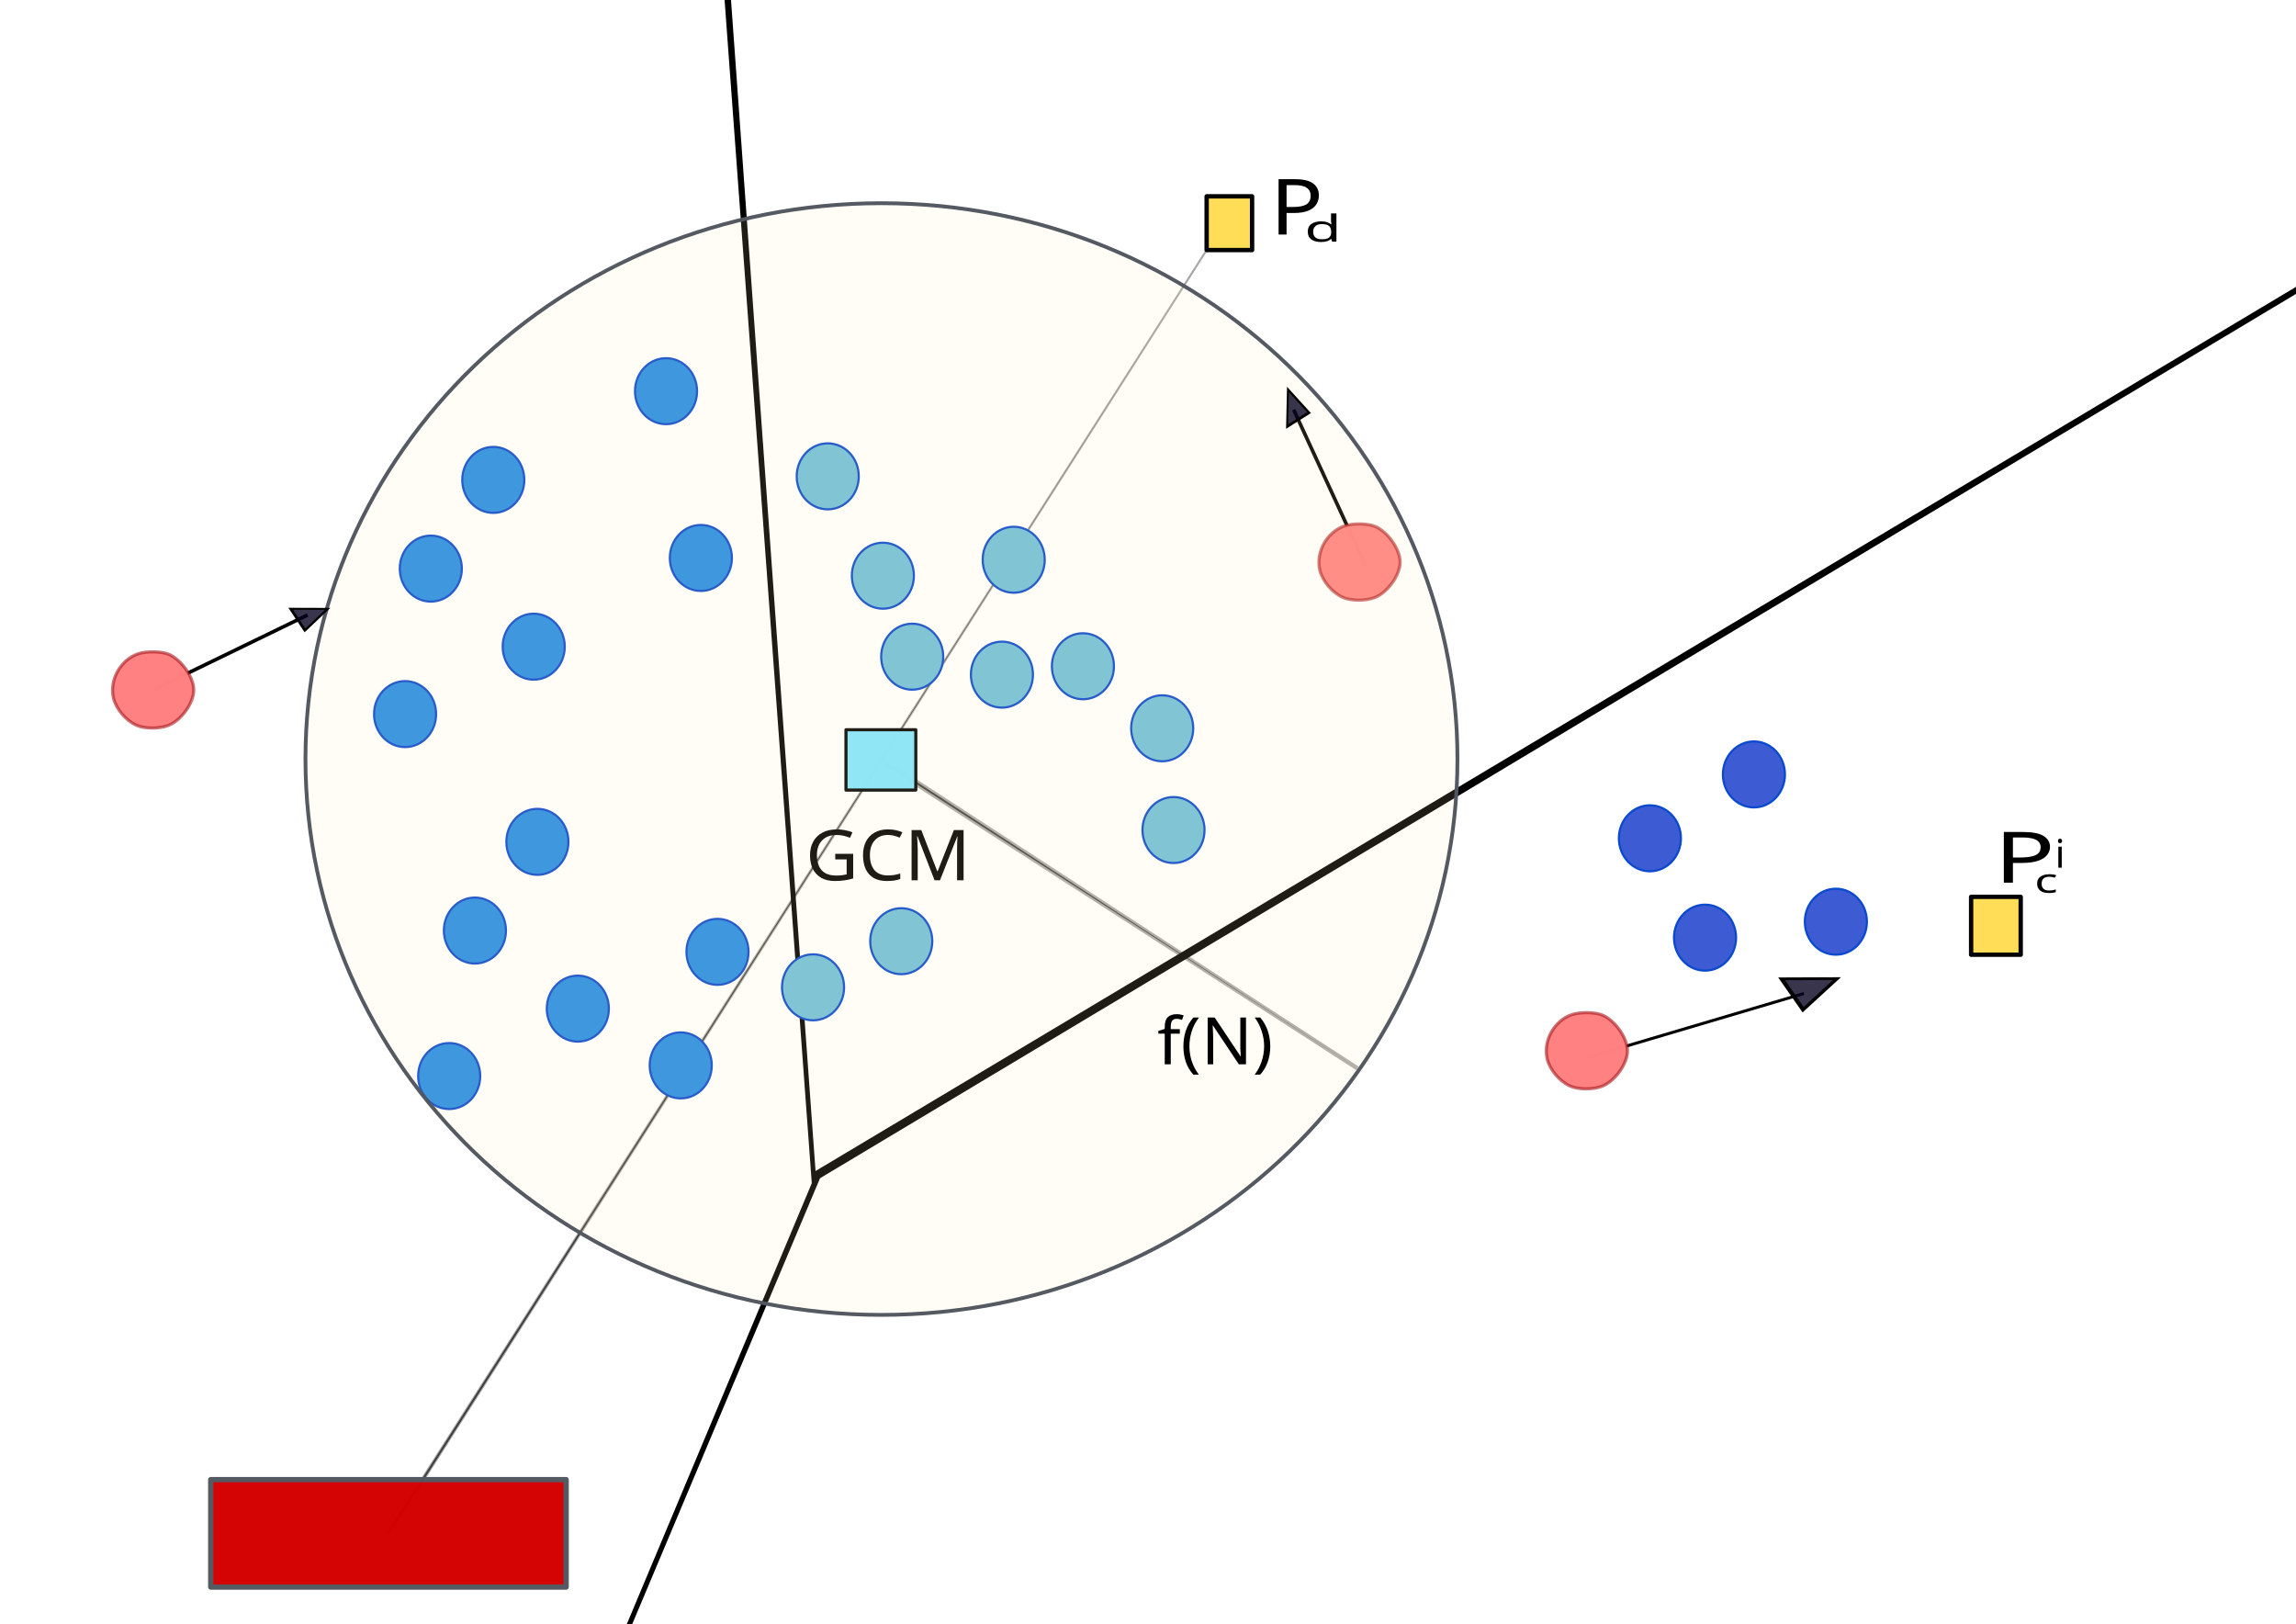
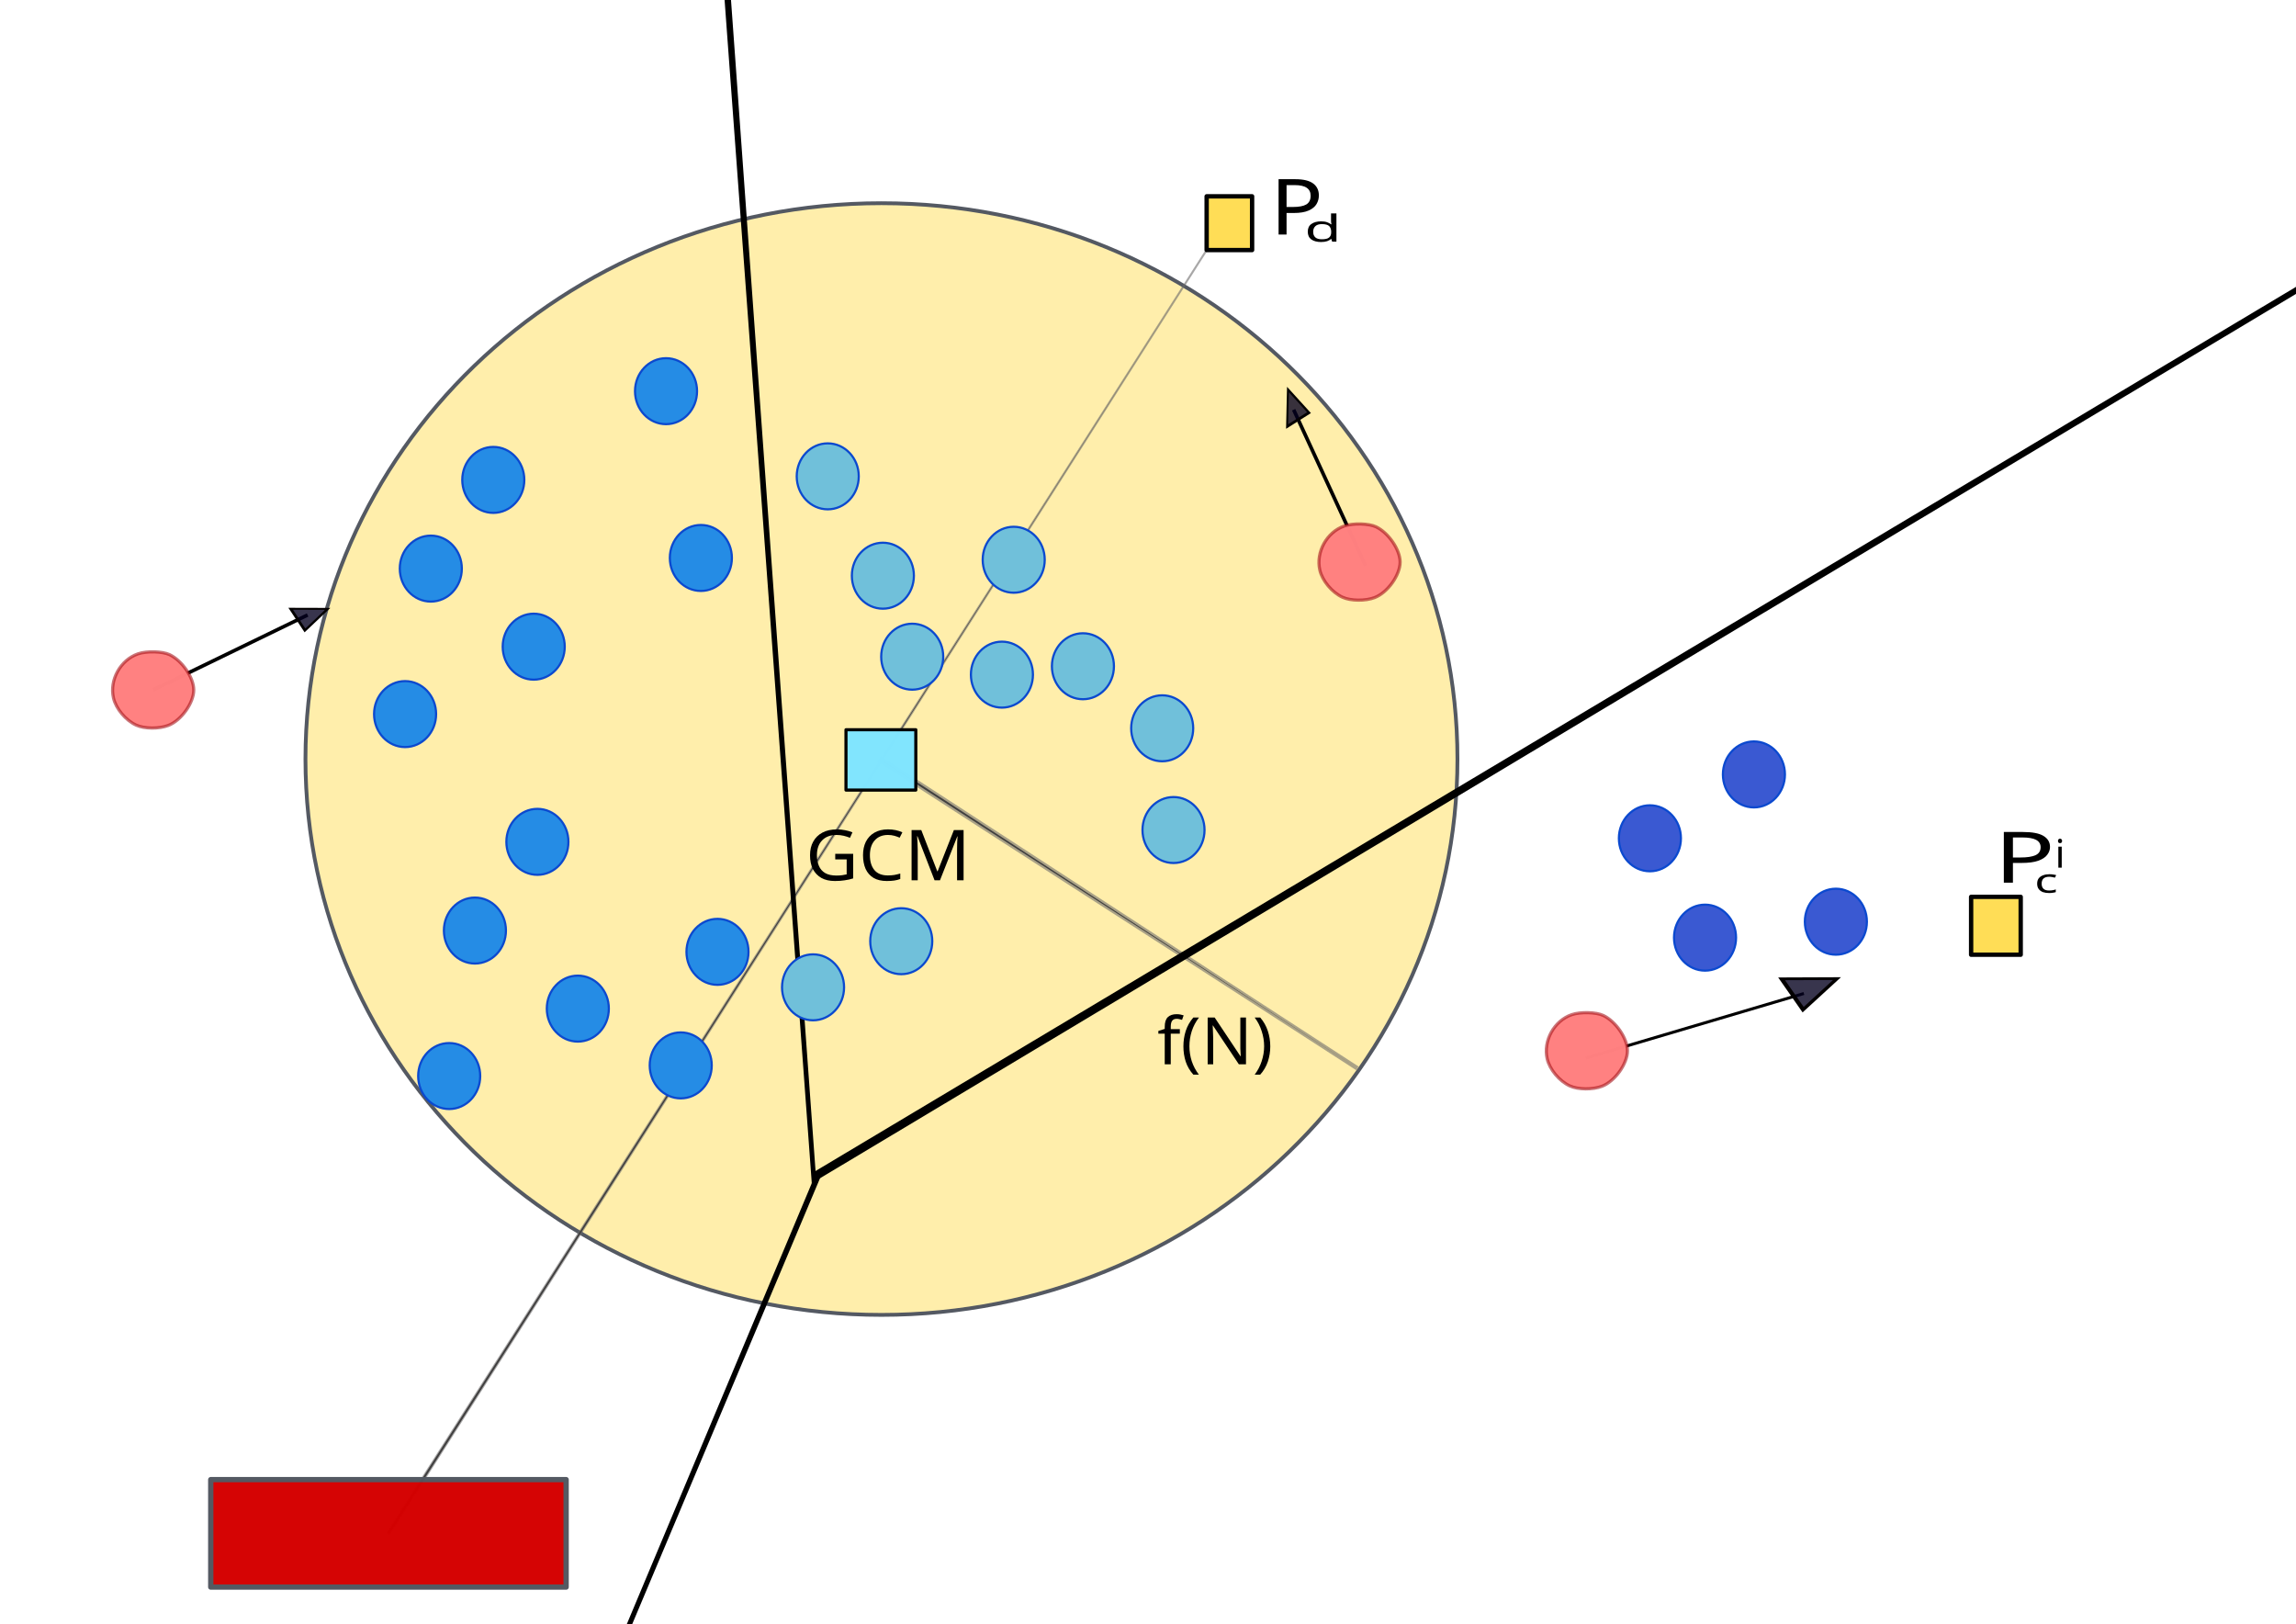
<svg xmlns="http://www.w3.org/2000/svg" xmlns:ns1="http://www.openswatchbook.org/uri/2009/osb" width="297mm" height="210mm" viewBox="0 0 297 210" version="1.1" id="svg8">
  <defs id="defs2">
    <rect x="134.371" y="65.579" width="14.363" height="13.229" id="rect1118" />
    <linearGradient id="linearGradient1070" ns1:paint="solid">
      <stop style="stop-color:#840080;stop-opacity:0.012;" offset="0" id="stop1068" />
    </linearGradient>
  </defs>
  <g id="layer1" transform="translate(-33.76511,-27.90648)">
+     <ellipse style="opacity:0.984;fill:#ffeeaa;fill-opacity:1;stroke:#515660;stroke-width:0.49;stroke-linejoin:round;stroke-miterlimit:4;stroke-dasharray:none;stroke-dashoffset:3.575;paint-order:fill markers stroke" id="path1064" cx="147.786" cy="126.077" rx="74.508" ry="71.889" />
    <path style="fill:#000000;fill-rule:nonzero;stroke:#6d6c6c;stroke-width:0.565;stroke-linecap:butt;stroke-linejoin:miter;stroke-opacity:0.585;stroke-miterlimit:4;stroke-dasharray:none" d="m 147.714,126.189 c 0,0 -0.072,0.111 -0.072,0.111 12.329,7.979 49.39,31.806 61.719,39.785 -12.329,-7.979 -49.246,-32.028 -61.576,-40.007 0,0 -0.072,0.111 -0.072,0.111 z" id="path1162" />
    <path style="fill:#000000;fill-rule:nonzero;stroke:#6d6c6c;stroke-width:0.265px;stroke-linecap:butt;stroke-linejoin:miter;stroke-opacity:0.585" d="m 84.012,226.22 c 0,0 0.112,0.071 0.112,0.071 C 105.291,193.097 168.683,93.441 189.851,60.246 168.683,93.441 105.068,192.954 83.9,226.149 c 0,0 0.112,0.071 0.112,0.071 z" id="path1158" />
    <path style="fill:none;stroke:#000000;stroke-width:0.466px;stroke-linecap:butt;stroke-linejoin:miter;stroke-opacity:1" d="m 201.106,80.898 c 3.098,6.722 6.196,13.445 9.294,20.168" id="path1104-4-8" />
    <path style="fill:none;stroke:#000000;stroke-width:0.383px;stroke-linecap:butt;stroke-linejoin:miter;stroke-opacity:1" d="m 267.108,156.399 c -9.399,2.783 -18.8,5.566 -28.203,8.35" id="path1104-4" />
    <path style="fill:#05001f;fill-opacity:0.791;stroke:#030000;stroke-width:0.265;stroke-miterlimit:4;stroke-dasharray:none;stroke-opacity:1" id="path1138-7" transform="matrix(2.099346,-0.2798659,0.1583889,1.317671,4.554034,87.57598)" d="m 121.33,76.54 -2.28,2.564 -1.08,-3.256 z" />
    <path style="fill:#000000;fill-rule:nonzero;stroke:#000000;stroke-width:0.6;stroke-linecap:butt;stroke-linejoin:miter;stroke-miterlimit:4;stroke-dasharray:none;stroke-opacity:1" d="m 125.622,-3.458 c 0,0 -0.129,0.009 -0.129,0.009 C 128.184,33.447 136.388,144.125 139.08,181.021 136.388,144.125 128.443,33.429 125.751,-3.467 c 0,0 -0.129,0.009 -0.129,0.009 z" id="path876" />
    <path style="fill:#000000;fill-rule:nonzero;stroke:#000000;stroke-width:0.763;stroke-linecap:butt;stroke-linejoin:miter;stroke-miterlimit:4;stroke-dasharray:none;stroke-opacity:1" d="m 139.588,179.803 c 0,0 0.086,0.144 0.086,0.144 41.301,-24.702 165.12,-98.951 206.421,-123.653 -41.301,24.702 -165.292,98.663 -206.594,123.364 0,0 0.086,0.144 0.086,0.144 z" id="path872" />
    <text xml:space="preserve" id="text1116" style="font-style:normal;font-weight:normal;font-size:10.583px;line-height:1.25;font-family:sans-serif;white-space:pre;shape-inside:url(#rect1118);fill:#000000;fill-opacity:1;stroke:none;" />
    <ellipse style="fill:#70c0da;fill-opacity:1;stroke:#0b49cf;stroke-width:0.28;stroke-miterlimit:4;stroke-dasharray:none;stroke-opacity:1" id="path84-5" cx="164.894" cy="100.301" rx="4.013" ry="4.266" />
    <rect style="opacity:0.99;fill:#80e5ff;stroke:#000000;stroke-width:0.406;stroke-linejoin:round;stroke-dashoffset:3.575;paint-order:fill markers stroke" id="rect866" width="9.033" height="7.802" x="143.197" y="122.288" />
    <text xml:space="preserve" style="font-size:9.248px;line-height:1.25;font-family:sans-serif;letter-spacing:0px;stroke-width:0.231" x="135.564" y="144.28" id="text870" transform="scale(1.017793,0.982518)">
      <tspan id="tspan868" x="135.564" y="144.28" style="stroke-width:0.231">GCM</tspan>
    </text>
    <rect style="opacity:0.99;fill:#ffdd55;stroke:#000000;stroke-width:0.565;stroke-linejoin:round;stroke-miterlimit:4;stroke-dasharray:none;stroke-dashoffset:3.575;stroke-opacity:1;paint-order:fill markers stroke" id="rect888" width="5.88" height="6.949" x="189.851" y="53.297" />
    <rect style="opacity:0.99;fill:#ffdd55;stroke:#000000;stroke-width:0.565;stroke-linejoin:round;stroke-miterlimit:4;stroke-dasharray:none;stroke-dashoffset:3.575;stroke-opacity:1;paint-order:fill markers stroke" id="rect890" width="6.414" height="7.484" x="288.74" y="143.901" />
    <text xml:space="preserve" style="font-size:10.688px;line-height:1.25;font-family:sans-serif;letter-spacing:0px;stroke-width:0.267" x="185.882" y="62.054" id="text894" transform="scale(1.065497,0.9385287)">
      <tspan id="tspan892" x="185.882" y="62.054" style="stroke-width:0.267">P</tspan>
    </text>
    <text xml:space="preserve" style="font-size:9.424px;line-height:1.25;font-family:sans-serif;letter-spacing:0px;baseline-shift:sub;stroke-width:0.32" x="158.846" y="72.305" id="text898" transform="scale(1.274781,0.7844485)">
      <tspan id="tspan896" x="158.846" y="72.305" style="font-size:6.126px;baseline-shift:sub;stroke-width:0.32">d</tspan>
    </text>
    <text xml:space="preserve" style="font-size:10.946px;line-height:1.25;font-family:sans-serif;letter-spacing:0px;stroke-width:0.274" x="244.219" y="169.687" id="text902" transform="scale(1.194433,0.8372174)">
      <tspan id="tspan900" x="244.219" y="169.687" style="stroke-width:0.274">P</tspan>
    </text>
    <text xml:space="preserve" style="font-size:8.067px;line-height:1.25;font-family:sans-serif;letter-spacing:0px;baseline-shift:sub;stroke-width:0.274" x="248.608" y="168.581" id="text906" transform="scale(1.194433,0.8372174)">
      <tspan id="tspan904" x="248.608" y="168.581" style="font-size:5.244px;baseline-shift:sub;stroke-width:0.274">c</tspan>
    </text>
    <ellipse style="fill:#70c0da;fill-opacity:1;stroke:#0b49cf;stroke-width:0.28;stroke-miterlimit:4;stroke-dasharray:none;stroke-opacity:1" id="path84-5-3" cx="163.369" cy="115.16" rx="4.013" ry="4.266" />
    <ellipse style="fill:#70c0da;fill-opacity:1;stroke:#0b49cf;stroke-width:0.28;stroke-miterlimit:4;stroke-dasharray:none;stroke-opacity:1" id="path84-5-5" cx="173.847" cy="114.075" rx="4.013" ry="4.266" />
    <ellipse style="fill:#258ce5;fill-opacity:1;stroke:#0b49cf;stroke-width:0.28;stroke-miterlimit:4;stroke-dasharray:none;stroke-opacity:1" id="path84-5-1" cx="102.805" cy="111.543" rx="4.013" ry="4.266" />
    <ellipse style="fill:#258ce5;fill-opacity:1;stroke:#0b49cf;stroke-width:0.28;stroke-miterlimit:4;stroke-dasharray:none;stroke-opacity:1" id="path84-5-2" cx="97.575" cy="89.973" rx="4.013" ry="4.266" />
    <ellipse style="fill:#70c0da;fill-opacity:1;stroke:#0b49cf;stroke-width:0.28;stroke-miterlimit:4;stroke-dasharray:none;stroke-opacity:1" id="path84-5-27" cx="140.838" cy="89.514" rx="4.013" ry="4.266" />
    <ellipse style="fill:#70c0da;fill-opacity:1;stroke:#0b49cf;stroke-width:0.28;stroke-miterlimit:4;stroke-dasharray:none;stroke-opacity:1" id="path84-5-23" cx="147.97" cy="102.364" rx="4.013" ry="4.266" />
    <ellipse style="fill:#258ce5;fill-opacity:1;stroke:#0b49cf;stroke-width:0.28;stroke-miterlimit:4;stroke-dasharray:none;stroke-opacity:1" id="path84-5-6" cx="119.92" cy="78.499" rx="4.013" ry="4.266" />
    <ellipse style="fill:#70c0da;fill-opacity:1;stroke:#0b49cf;stroke-width:0.28;stroke-miterlimit:4;stroke-dasharray:none;stroke-opacity:1" id="path84-5-8" cx="151.764" cy="112.839" rx="4.013" ry="4.266" />
-     <ellipse style="fill:#3a59d2;fill-opacity:0.984;stroke:#0b49cf;stroke-width:0.28;stroke-miterlimit:4;stroke-dasharray:none;stroke-opacity:1" id="path84-5-9" cx="260.644" cy="128.065" rx="4.013" ry="4.266" />
+     <ellipse style="fill:#3a59d2;fill-opacity:1;stroke:#0b49cf;stroke-width:0.28;stroke-miterlimit:4;stroke-dasharray:none;stroke-opacity:1" id="path84-5-9" cx="260.644" cy="128.065" rx="4.013" ry="4.266" />
    <ellipse style="fill:#258ce5;fill-opacity:1;stroke:#0b49cf;stroke-width:0.28;stroke-miterlimit:4;stroke-dasharray:none;stroke-opacity:1" id="path84-5-66" cx="89.493" cy="101.446" rx="4.013" ry="4.266" />
    <ellipse style="fill:#258ce5;fill-opacity:1;stroke:#0b49cf;stroke-width:0.28;stroke-miterlimit:4;stroke-dasharray:none;stroke-opacity:1" id="path84-5-34" cx="86.165" cy="120.263" rx="4.013" ry="4.266" />
    <ellipse style="fill:#70c0da;fill-opacity:1;stroke:#0b49cf;stroke-width:0.28;stroke-miterlimit:4;stroke-dasharray:none;stroke-opacity:1" id="path84-5-17" cx="184.101" cy="122.099" rx="4.013" ry="4.266" />
    <ellipse style="fill:#70c0da;fill-opacity:1;stroke:#0b49cf;stroke-width:0.28;stroke-miterlimit:4;stroke-dasharray:none;stroke-opacity:1" id="path84-5-3-5" cx="138.937" cy="155.601" rx="4.013" ry="4.266" />
    <ellipse style="fill:#258ce5;fill-opacity:1;stroke:#0b49cf;stroke-width:0.28;stroke-miterlimit:4;stroke-dasharray:none;stroke-opacity:1" id="path84-5-5-3" cx="121.822" cy="165.698" rx="4.013" ry="4.266" />
    <ellipse style="fill:#258ce5;fill-opacity:1;stroke:#0b49cf;stroke-width:0.28;stroke-miterlimit:4;stroke-dasharray:none;stroke-opacity:1" id="path84-5-1-9" cx="108.51" cy="158.355" rx="4.013" ry="4.266" />
    <ellipse style="fill:#258ce5;fill-opacity:1;stroke:#0b49cf;stroke-width:0.28;stroke-miterlimit:4;stroke-dasharray:none;stroke-opacity:1" id="path84-5-2-6" cx="103.28" cy="136.785" rx="4.013" ry="4.266" />
    <ellipse style="fill:#70c0da;fill-opacity:1;stroke:#0b49cf;stroke-width:0.28;stroke-miterlimit:4;stroke-dasharray:none;stroke-opacity:1" id="path84-5-27-2" cx="185.565" cy="135.257" rx="4.013" ry="4.266" />
    <ellipse style="fill:#70c0da;fill-opacity:1;stroke:#0b49cf;stroke-width:0.28;stroke-miterlimit:4;stroke-dasharray:none;stroke-opacity:1" id="path84-5-23-7" cx="150.347" cy="149.635" rx="4.013" ry="4.266" />
    <ellipse style="fill:#258ce5;fill-opacity:1;stroke:#0b49cf;stroke-width:0.28;stroke-miterlimit:4;stroke-dasharray:none;stroke-opacity:1" id="path84-5-6-3" cx="124.426" cy="100.069" rx="4.013" ry="4.266" />
    <ellipse style="fill:#258ce5;fill-opacity:1;stroke:#0b49cf;stroke-width:0.28;stroke-miterlimit:4;stroke-dasharray:none;stroke-opacity:1" id="path84-5-8-1" cx="126.576" cy="151.012" rx="4.013" ry="4.266" />
    <ellipse style="fill:#258ce5;fill-opacity:1;stroke:#0b49cf;stroke-width:0.28;stroke-miterlimit:4;stroke-dasharray:none;stroke-opacity:1" id="path84-5-66-2" cx="95.198" cy="148.258" rx="4.013" ry="4.266" />
    <ellipse style="fill:#258ce5;fill-opacity:1;stroke:#0b49cf;stroke-width:0.28;stroke-miterlimit:4;stroke-dasharray:none;stroke-opacity:1" id="path84-5-34-1" cx="91.87" cy="167.075" rx="4.013" ry="4.266" />
-     <ellipse style="fill:#3a59d2;fill-opacity:0.984;stroke:#0b49cf;stroke-width:0.28;stroke-miterlimit:4;stroke-dasharray:none;stroke-opacity:1" id="path84-5-13" cx="271.245" cy="147.113" rx="4.013" ry="4.266" />
-     <ellipse style="fill:#3a59d2;fill-opacity:0.984;stroke:#0b49cf;stroke-width:0.28;stroke-miterlimit:4;stroke-dasharray:none;stroke-opacity:1" id="path84-5-27-3" cx="247.189" cy="136.326" rx="4.013" ry="4.266" />
-     <ellipse style="fill:#3a59d2;fill-opacity:0.984;stroke:#0b49cf;stroke-width:0.28;stroke-miterlimit:4;stroke-dasharray:none;stroke-opacity:1" id="path84-5-23-71" cx="254.321" cy="149.176" rx="4.013" ry="4.266" />
+     <ellipse style="fill:#3a59d2;fill-opacity:1;stroke:#0b49cf;stroke-width:0.28;stroke-miterlimit:4;stroke-dasharray:none;stroke-opacity:1" id="path84-5-13" cx="271.245" cy="147.113" rx="4.013" ry="4.266" />
+     <ellipse style="fill:#3a59d2;fill-opacity:1;stroke:#0b49cf;stroke-width:0.28;stroke-miterlimit:4;stroke-dasharray:none;stroke-opacity:1" id="path84-5-27-3" cx="247.189" cy="136.326" rx="4.013" ry="4.266" />
+     <ellipse style="fill:#3a59d2;fill-opacity:1;stroke:#0b49cf;stroke-width:0.28;stroke-miterlimit:4;stroke-dasharray:none;stroke-opacity:1" id="path84-5-23-71" cx="254.321" cy="149.176" rx="4.013" ry="4.266" />
    <rect style="opacity:0.984;fill:#d40000;fill-opacity:1;stroke:#515660;stroke-width:0.686;stroke-linejoin:round;stroke-dashoffset:3.575;paint-order:fill markers stroke" id="rect1001" width="45.97" height="13.898" x="61.027" y="219.271" />
    <path style="opacity:0.99;fill:#ff8080;fill-opacity:1;stroke:#a30e16;stroke-width:0.409;stroke-linejoin:round;stroke-miterlimit:4;stroke-dasharray:none;stroke-opacity:0.585;paint-order:fill markers stroke" d="m 207.423,105.149 c -1.364,-0.633 -2.608,-2.123 -2.93,-3.509 -0.54,-2.325 0.895,-4.915 3.159,-5.704 1.126,-0.392 3.18,-0.342 4.106,0.101 1.621,0.775 3.121,2.968 3.121,4.565 0,1.686 -1.619,3.945 -3.291,4.59 -1.201,0.464 -3.115,0.444 -4.165,-0.044 z" id="path963-8-9" />
    <path style="opacity:0.99;fill:#ff8080;fill-opacity:1;stroke:#a30e16;stroke-width:0.409;stroke-linejoin:round;stroke-miterlimit:4;stroke-dasharray:none;stroke-opacity:0.585;paint-order:fill markers stroke" d="m 236.83,168.354 c -1.364,-0.633 -2.608,-2.123 -2.93,-3.509 -0.54,-2.325 0.895,-4.915 3.159,-5.704 1.125,-0.392 3.18,-0.342 4.106,0.101 1.621,0.775 3.121,2.968 3.121,4.565 0,1.686 -1.619,3.945 -3.291,4.59 -1.201,0.464 -3.115,0.444 -4.165,-0.044 z" id="path963-8-7" />
    <path style="fill:#000000;fill-rule:nonzero;stroke:#000000;stroke-width:0.6;stroke-linecap:butt;stroke-linejoin:miter;stroke-miterlimit:4;stroke-dasharray:none;stroke-opacity:1" d="m 139.594,179.925 c 0,0 -0.062,-0.026 -0.062,-0.026 -7.351,17.486 -29.341,69.969 -36.692,87.455 7.351,-17.486 29.466,-69.917 36.817,-87.403 0,0 -0.062,-0.026 -0.062,-0.026 z" id="path876-0" />
-     <ellipse style="opacity:0.984;fill:#ffeeaa;fill-opacity:0.12;stroke:#515660;stroke-width:0.49;stroke-linejoin:round;stroke-miterlimit:4;stroke-dasharray:none;stroke-dashoffset:3.575;paint-order:fill markers stroke" id="path1064" cx="147.786" cy="126.077" rx="74.508" ry="71.889" />
    <path style="fill:#05001f;fill-opacity:0.791;stroke:#030000;stroke-width:0.265;stroke-miterlimit:4;stroke-dasharray:none;stroke-opacity:1" id="path1138-7-0" transform="matrix(-0.1576094,-1.408772,0.9234037,-0.0831457,148.8118,255.5708)" d="m 121.33,76.54 -2.28,2.564 -1.08,-3.256 z" />
    <path style="fill:none;stroke:#000000;stroke-width:0.466px;stroke-linecap:butt;stroke-linejoin:miter;stroke-opacity:1" d="m 73.555,107.445 c -6.659,3.233 -13.317,6.466 -19.977,9.699" id="path1104-4-8-9" />
    <path style="fill:#05001f;fill-opacity:0.791;stroke:#030000;stroke-width:0.265;stroke-miterlimit:4;stroke-dasharray:none;stroke-opacity:1" id="path1138-7-0-9" transform="matrix(1.405312,-0.1859549,0.1017293,0.9215416,-102.1359,58.67957)" d="m 121.33,76.54 -2.28,2.564 -1.08,-3.256 z" />
    <path style="opacity:0.99;fill:#ff8080;fill-opacity:1;stroke:#a30e16;stroke-width:0.409;stroke-linejoin:round;stroke-miterlimit:4;stroke-dasharray:none;stroke-opacity:0.585;paint-order:fill markers stroke" d="m 51.372,121.688 c -1.364,-0.633 -2.608,-2.123 -2.93,-3.509 -0.54,-2.325 0.895,-4.915 3.159,-5.704 1.126,-0.392 3.18,-0.342 4.106,0.101 1.621,0.775 3.121,2.968 3.121,4.565 0,1.686 -1.619,3.945 -3.291,4.59 -1.201,0.464 -3.115,0.444 -4.165,-0.044 z" id="path963-8" />
    <text xml:space="preserve" style="font-size:65%;line-height:1.25;font-family:sans-serif;letter-spacing:0px;baseline-shift:super;stroke-width:0.265" x="299.587" y="145.272" id="text1156">
      <tspan id="tspan1154" x="299.587" y="145.272" style="font-size:65%;baseline-shift:super;stroke-width:0.265">i</tspan>
    </text>
    <text xml:space="preserve" style="font-size:8.628px;line-height:1.25;font-family:sans-serif;letter-spacing:0px;stroke-width:0.216" x="180.442" y="168.345" id="text1168" transform="scale(1.016822,0.9834565)">
      <tspan id="tspan1166" x="180.442" y="168.345" style="stroke-width:0.216">f(N)</tspan>
    </text>
  </g>
</svg>
